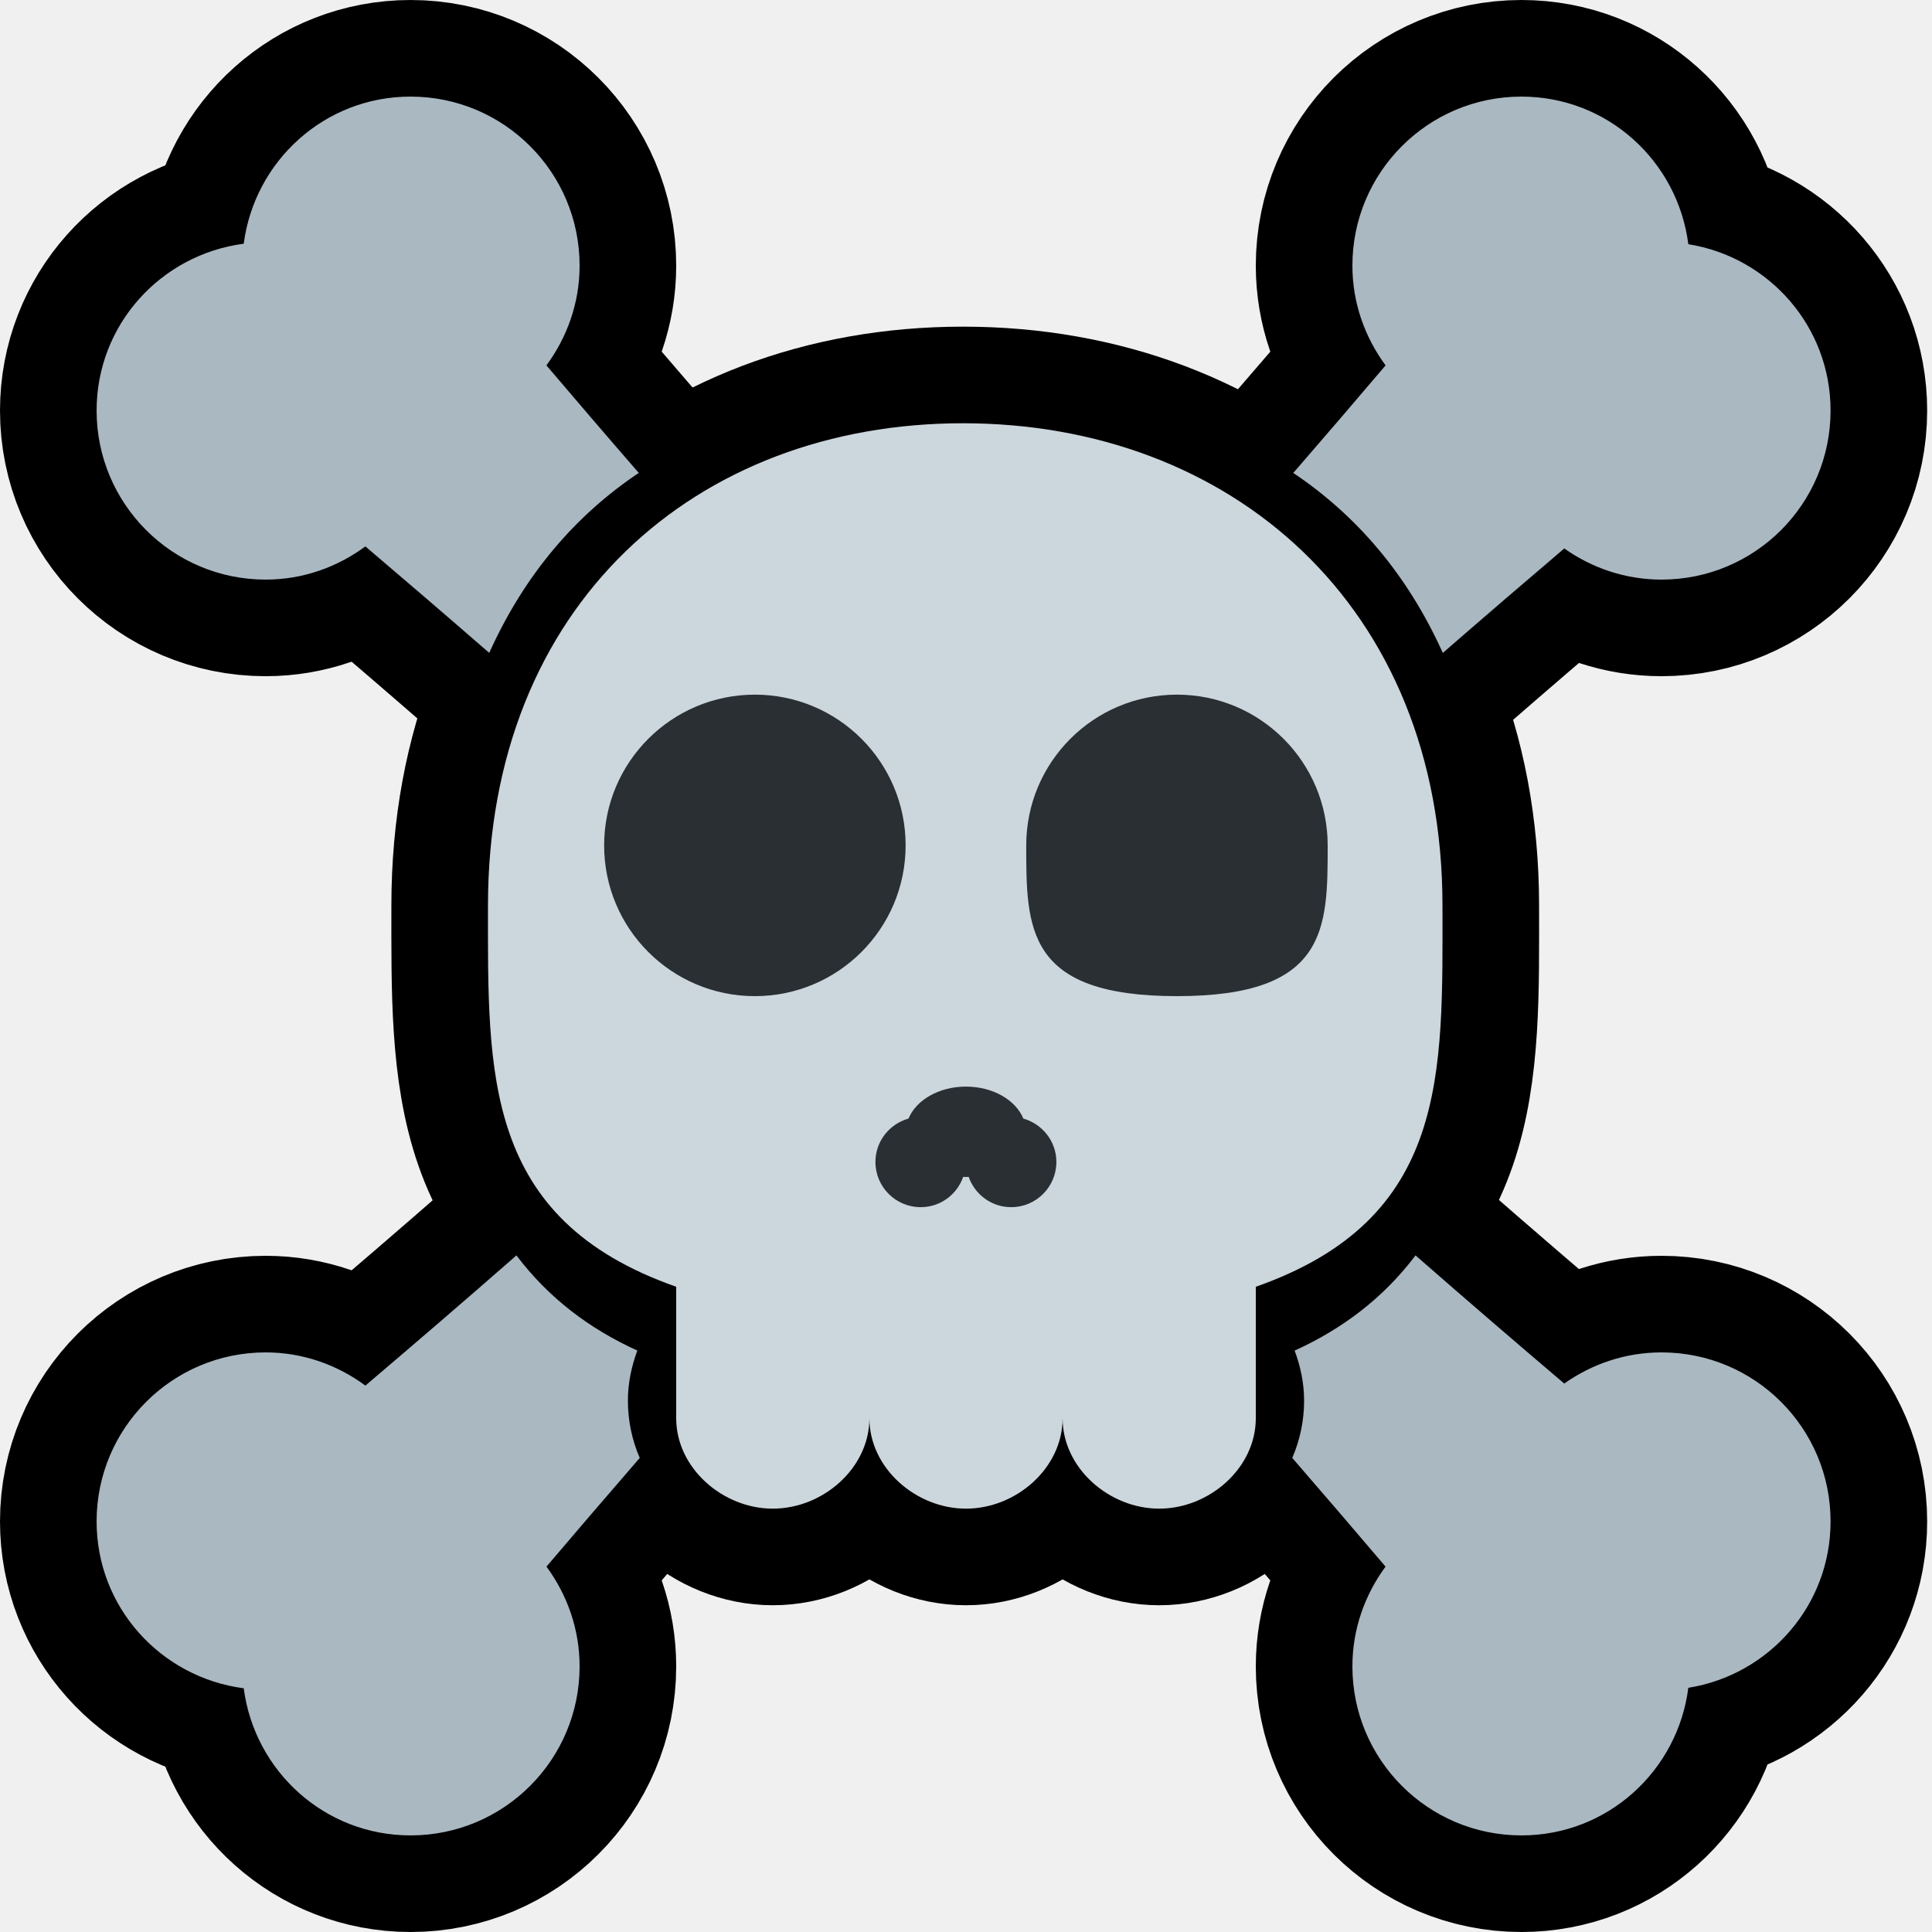
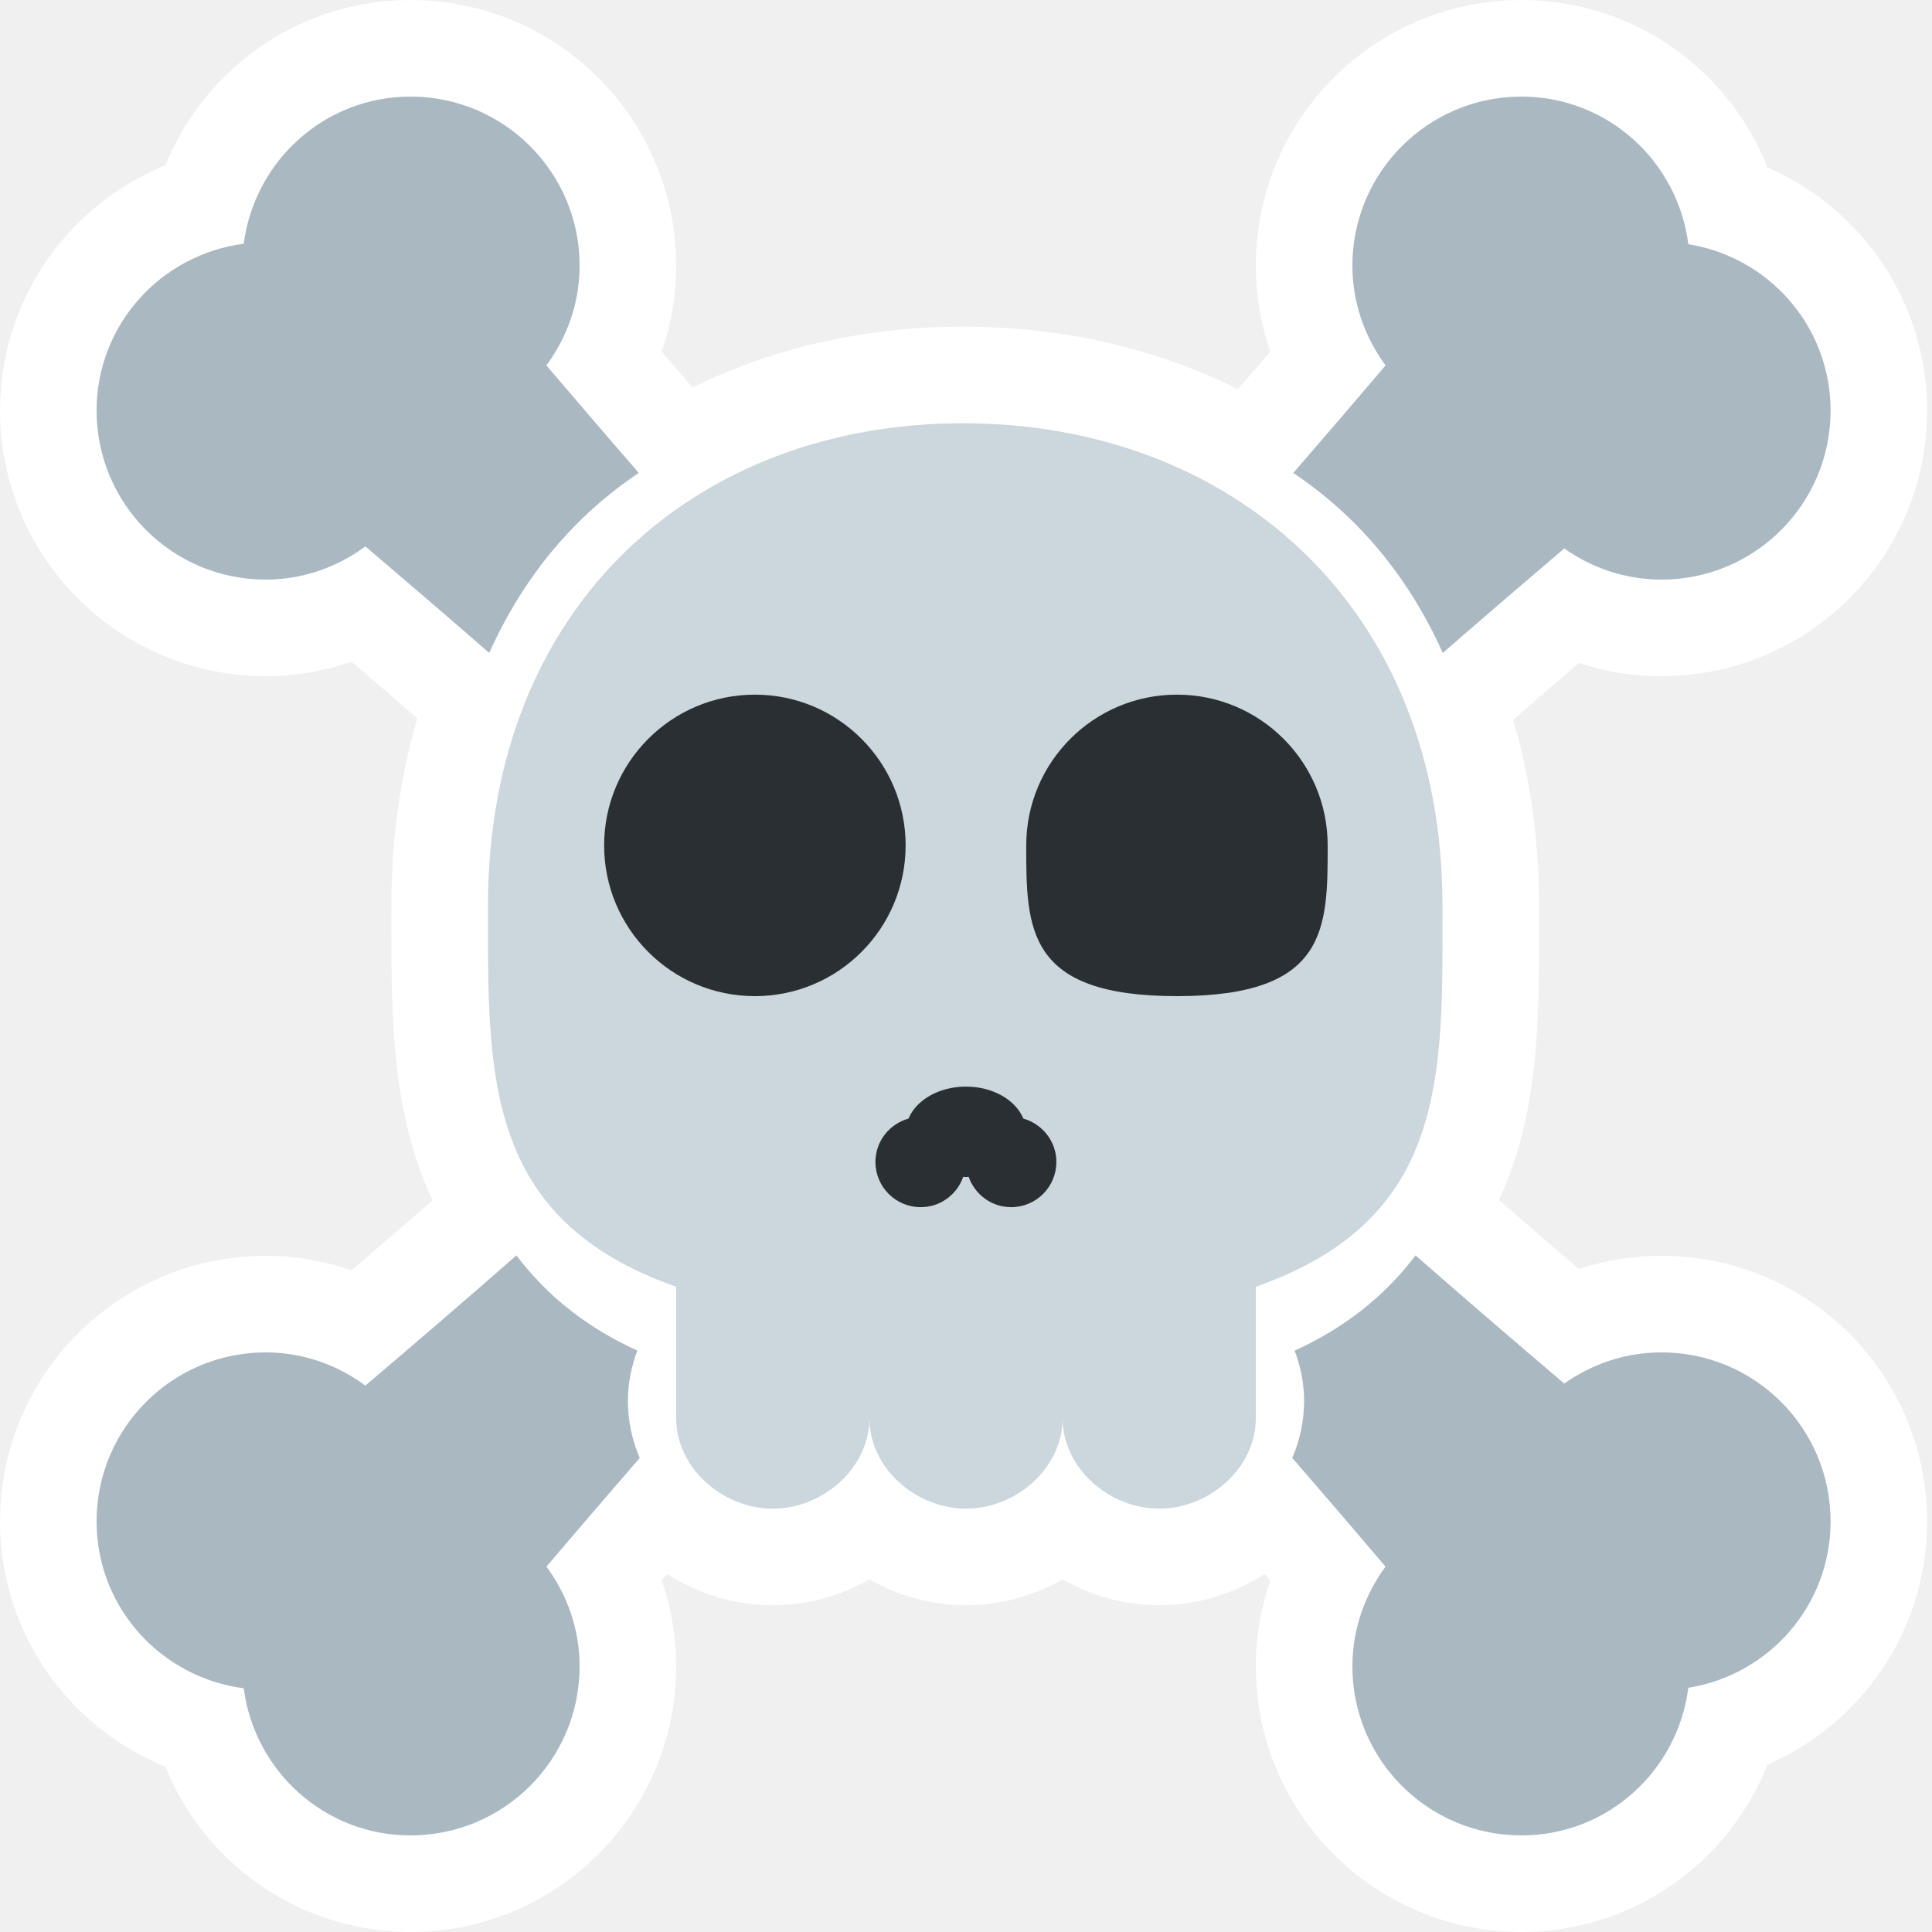
<svg xmlns="http://www.w3.org/2000/svg" viewBox="-2 -2 40 40">
  <g>
-     <path d="M27.865 16.751c0-6.242-4.411-9.988-9.927-9.988s-9.835 3.746-9.835 9.988c0 3.48-.103 6.485 3.897 7.89v2.722c0 1.034.966 1.872 2 1.872 1.035 0 2-.838 2-1.872v-1.97 1.97c0 1.034.965 1.872 2 1.872 1.036 0 2-.838 2-1.872v-1.97 1.97c0 1.034.966 1.872 2 1.872s2-.838 2-1.872v-2.722c4-1.405 3.865-4.41 3.865-7.89z" stroke="black" stroke-linejoin="round" stroke-width="4px" />
-     <circle cx="13.629" cy="15.503" r="3.121" stroke="black" stroke-linejoin="round" stroke-width="4px" />
-     <path d="M25.488 15.503c0 1.724 0 3.121-3.121 3.121-3.12 0-3.12-1.397-3.12-3.121s1.396-3.121 3.12-3.121c1.725 0 3.121 1.397 3.121 3.121zm-6.301 5.656c-.157-.382-.626-.662-1.189-.662-.561 0-1.031.28-1.188.662-.394.11-.685.469-.685.898 0 .517.419.936.937.936.409 0 .753-.263.88-.628.019 0 .037.004.056.004.019 0 .037-.004.057-.004.128.365.472.628.88.628.517 0 .936-.419.936-.936 0-.429-.291-.786-.684-.898z" stroke="black" stroke-linejoin="round" stroke-width="4px" />
-     <path d="M11 27c0-.367.075-.713.195-1.038-.984-.447-1.831-1.082-2.503-1.97-1.107.969-2.163 1.876-3.127 2.695C4.985 26.26 4.275 26 3.5 26 1.567 26 0 27.566 0 29.5c0 1.778 1.33 3.229 3.046 3.454C3.271 34.671 4.722 36 6.5 36c1.933 0 3.5-1.566 3.5-3.5 0-.775-.26-1.485-.686-2.065.6-.706 1.246-1.46 1.931-2.25C11.088 27.821 11 27.421 11 27zm16.872-15.482c.884-.769 1.729-1.495 2.515-2.163.569.403 1.262.645 2.013.645 1.934 0 3.5-1.567 3.5-3.5 0-1.743-1.277-3.177-2.945-3.444C32.735 1.335 31.281 0 29.5 0 27.566 0 26 1.567 26 3.5c0 .775.26 1.485.687 2.065-.594.7-1.233 1.445-1.911 2.227 1.3.871 2.361 2.095 3.096 3.726zM3.5 10c.775 0 1.485-.26 2.065-.687.799.679 1.661 1.419 2.564 2.204.735-1.631 1.795-2.855 3.096-3.726-.679-.781-1.317-1.527-1.912-2.226.427-.58.687-1.29.687-2.065C10 1.567 8.433 0 6.5 0 4.722 0 3.271 1.33 3.046 3.046 1.33 3.271 0 4.722 0 6.5 0 8.433 1.567 10 3.5 10zm28.9 16c-.752 0-1.444.242-2.014.645-.952-.809-1.99-1.701-3.079-2.653-.672.889-1.519 1.523-2.503 1.971.121.324.196.67.196 1.037 0 .421-.088.821-.245 1.185.685.79 1.331 1.544 1.931 2.25-.426.58-.686 1.29-.686 2.065 0 1.934 1.566 3.5 3.5 3.5 1.781 0 3.235-1.334 3.455-3.056 1.668-.267 2.945-1.701 2.945-3.444 0-1.934-1.566-3.5-3.5-3.5z" stroke="black" stroke-linejoin="round" stroke-width="4px" />
+     <path d="M27.865 16.751c0-6.242-4.411-9.988-9.927-9.988s-9.835 3.746-9.835 9.988c0 3.48-.103 6.485 3.897 7.89v2.722c0 1.034.966 1.872 2 1.872 1.035 0 2-.838 2-1.872v-1.97 1.97c0 1.034.965 1.872 2 1.872 1.036 0 2-.838 2-1.872v-1.97 1.97c0 1.034.966 1.872 2 1.872s2-.838 2-1.872v-2.722c4-1.405 3.865-4.41 3.865-7.89z" stroke="white" stroke-linejoin="round" stroke-width="4px" />
+     <circle cx="13.629" cy="15.503" r="3.121" stroke="white" stroke-linejoin="round" stroke-width="4px" />
+     <path d="M25.488 15.503c0 1.724 0 3.121-3.121 3.121-3.12 0-3.12-1.397-3.12-3.121s1.396-3.121 3.12-3.121c1.725 0 3.121 1.397 3.121 3.121zm-6.301 5.656c-.157-.382-.626-.662-1.189-.662-.561 0-1.031.28-1.188.662-.394.11-.685.469-.685.898 0 .517.419.936.937.936.409 0 .753-.263.88-.628.019 0 .037.004.056.004.019 0 .037-.004.057-.004.128.365.472.628.88.628.517 0 .936-.419.936-.936 0-.429-.291-.786-.684-.898z" stroke="white" stroke-linejoin="round" stroke-width="4px" />
+     <path d="M11 27c0-.367.075-.713.195-1.038-.984-.447-1.831-1.082-2.503-1.97-1.107.969-2.163 1.876-3.127 2.695C4.985 26.26 4.275 26 3.5 26 1.567 26 0 27.566 0 29.5c0 1.778 1.33 3.229 3.046 3.454C3.271 34.671 4.722 36 6.5 36c1.933 0 3.5-1.566 3.5-3.5 0-.775-.26-1.485-.686-2.065.6-.706 1.246-1.46 1.931-2.25C11.088 27.821 11 27.421 11 27zm16.872-15.482c.884-.769 1.729-1.495 2.515-2.163.569.403 1.262.645 2.013.645 1.934 0 3.5-1.567 3.5-3.5 0-1.743-1.277-3.177-2.945-3.444C32.735 1.335 31.281 0 29.5 0 27.566 0 26 1.567 26 3.5c0 .775.26 1.485.687 2.065-.594.7-1.233 1.445-1.911 2.227 1.3.871 2.361 2.095 3.096 3.726zM3.5 10c.775 0 1.485-.26 2.065-.687.799.679 1.661 1.419 2.564 2.204.735-1.631 1.795-2.855 3.096-3.726-.679-.781-1.317-1.527-1.912-2.226.427-.58.687-1.29.687-2.065C10 1.567 8.433 0 6.5 0 4.722 0 3.271 1.33 3.046 3.046 1.33 3.271 0 4.722 0 6.5 0 8.433 1.567 10 3.5 10zm28.9 16c-.752 0-1.444.242-2.014.645-.952-.809-1.99-1.701-3.079-2.653-.672.889-1.519 1.523-2.503 1.971.121.324.196.67.196 1.037 0 .421-.088.821-.245 1.185.685.79 1.331 1.544 1.931 2.25-.426.58-.686 1.29-.686 2.065 0 1.934 1.566 3.5 3.5 3.5 1.781 0 3.235-1.334 3.455-3.056 1.668-.267 2.945-1.701 2.945-3.444 0-1.934-1.566-3.5-3.5-3.5z" stroke="white" stroke-linejoin="round" stroke-width="4px" />
  </g>
  <path fill="#CCD6DD" d="M27.865 16.751c0-6.242-4.411-9.988-9.927-9.988s-9.835 3.746-9.835 9.988c0 3.48-.103 6.485 3.897 7.89v2.722c0 1.034.966 1.872 2 1.872 1.035 0 2-.838 2-1.872v-1.97 1.97c0 1.034.965 1.872 2 1.872 1.036 0 2-.838 2-1.872v-1.97 1.97c0 1.034.966 1.872 2 1.872s2-.838 2-1.872v-2.722c4-1.405 3.865-4.41 3.865-7.89z" />
  <circle fill="#292F33" cx="13.629" cy="15.503" r="3.121" />
  <path fill="#292F33" d="M25.488 15.503c0 1.724 0 3.121-3.121 3.121-3.12 0-3.12-1.397-3.12-3.121s1.396-3.121 3.12-3.121c1.725 0 3.121 1.397 3.121 3.121zm-6.301 5.656c-.157-.382-.626-.662-1.189-.662-.561 0-1.031.28-1.188.662-.394.11-.685.469-.685.898 0 .517.419.936.937.936.409 0 .753-.263.88-.628.019 0 .037.004.056.004.019 0 .037-.004.057-.004.128.365.472.628.88.628.517 0 .936-.419.936-.936 0-.429-.291-.786-.684-.898z" />
  <path d="M11 27c0-.367.075-.713.195-1.038-.984-.447-1.831-1.082-2.503-1.97-1.107.969-2.163 1.876-3.127 2.695C4.985 26.26 4.275 26 3.5 26 1.567 26 0 27.566 0 29.5c0 1.778 1.33 3.229 3.046 3.454C3.271 34.671 4.722 36 6.5 36c1.933 0 3.5-1.566 3.5-3.5 0-.775-.26-1.485-.686-2.065.6-.706 1.246-1.46 1.931-2.25C11.088 27.821 11 27.421 11 27zm16.872-15.482c.884-.769 1.729-1.495 2.515-2.163.569.403 1.262.645 2.013.645 1.934 0 3.5-1.567 3.5-3.5 0-1.743-1.277-3.177-2.945-3.444C32.735 1.335 31.281 0 29.5 0 27.566 0 26 1.567 26 3.5c0 .775.26 1.485.687 2.065-.594.7-1.233 1.445-1.911 2.227 1.3.871 2.361 2.095 3.096 3.726zM3.5 10c.775 0 1.485-.26 2.065-.687.799.679 1.661 1.419 2.564 2.204.735-1.631 1.795-2.855 3.096-3.726-.679-.781-1.317-1.527-1.912-2.226.427-.58.687-1.29.687-2.065C10 1.567 8.433 0 6.5 0 4.722 0 3.271 1.33 3.046 3.046 1.33 3.271 0 4.722 0 6.5 0 8.433 1.567 10 3.5 10zm28.9 16c-.752 0-1.444.242-2.014.645-.952-.809-1.99-1.701-3.079-2.653-.672.889-1.519 1.523-2.503 1.971.121.324.196.67.196 1.037 0 .421-.088.821-.245 1.185.685.79 1.331 1.544 1.931 2.25-.426.58-.686 1.29-.686 2.065 0 1.934 1.566 3.5 3.5 3.5 1.781 0 3.235-1.334 3.455-3.056 1.668-.267 2.945-1.701 2.945-3.444 0-1.934-1.566-3.5-3.5-3.5z" fill="#AAB8C2" />
</svg>
